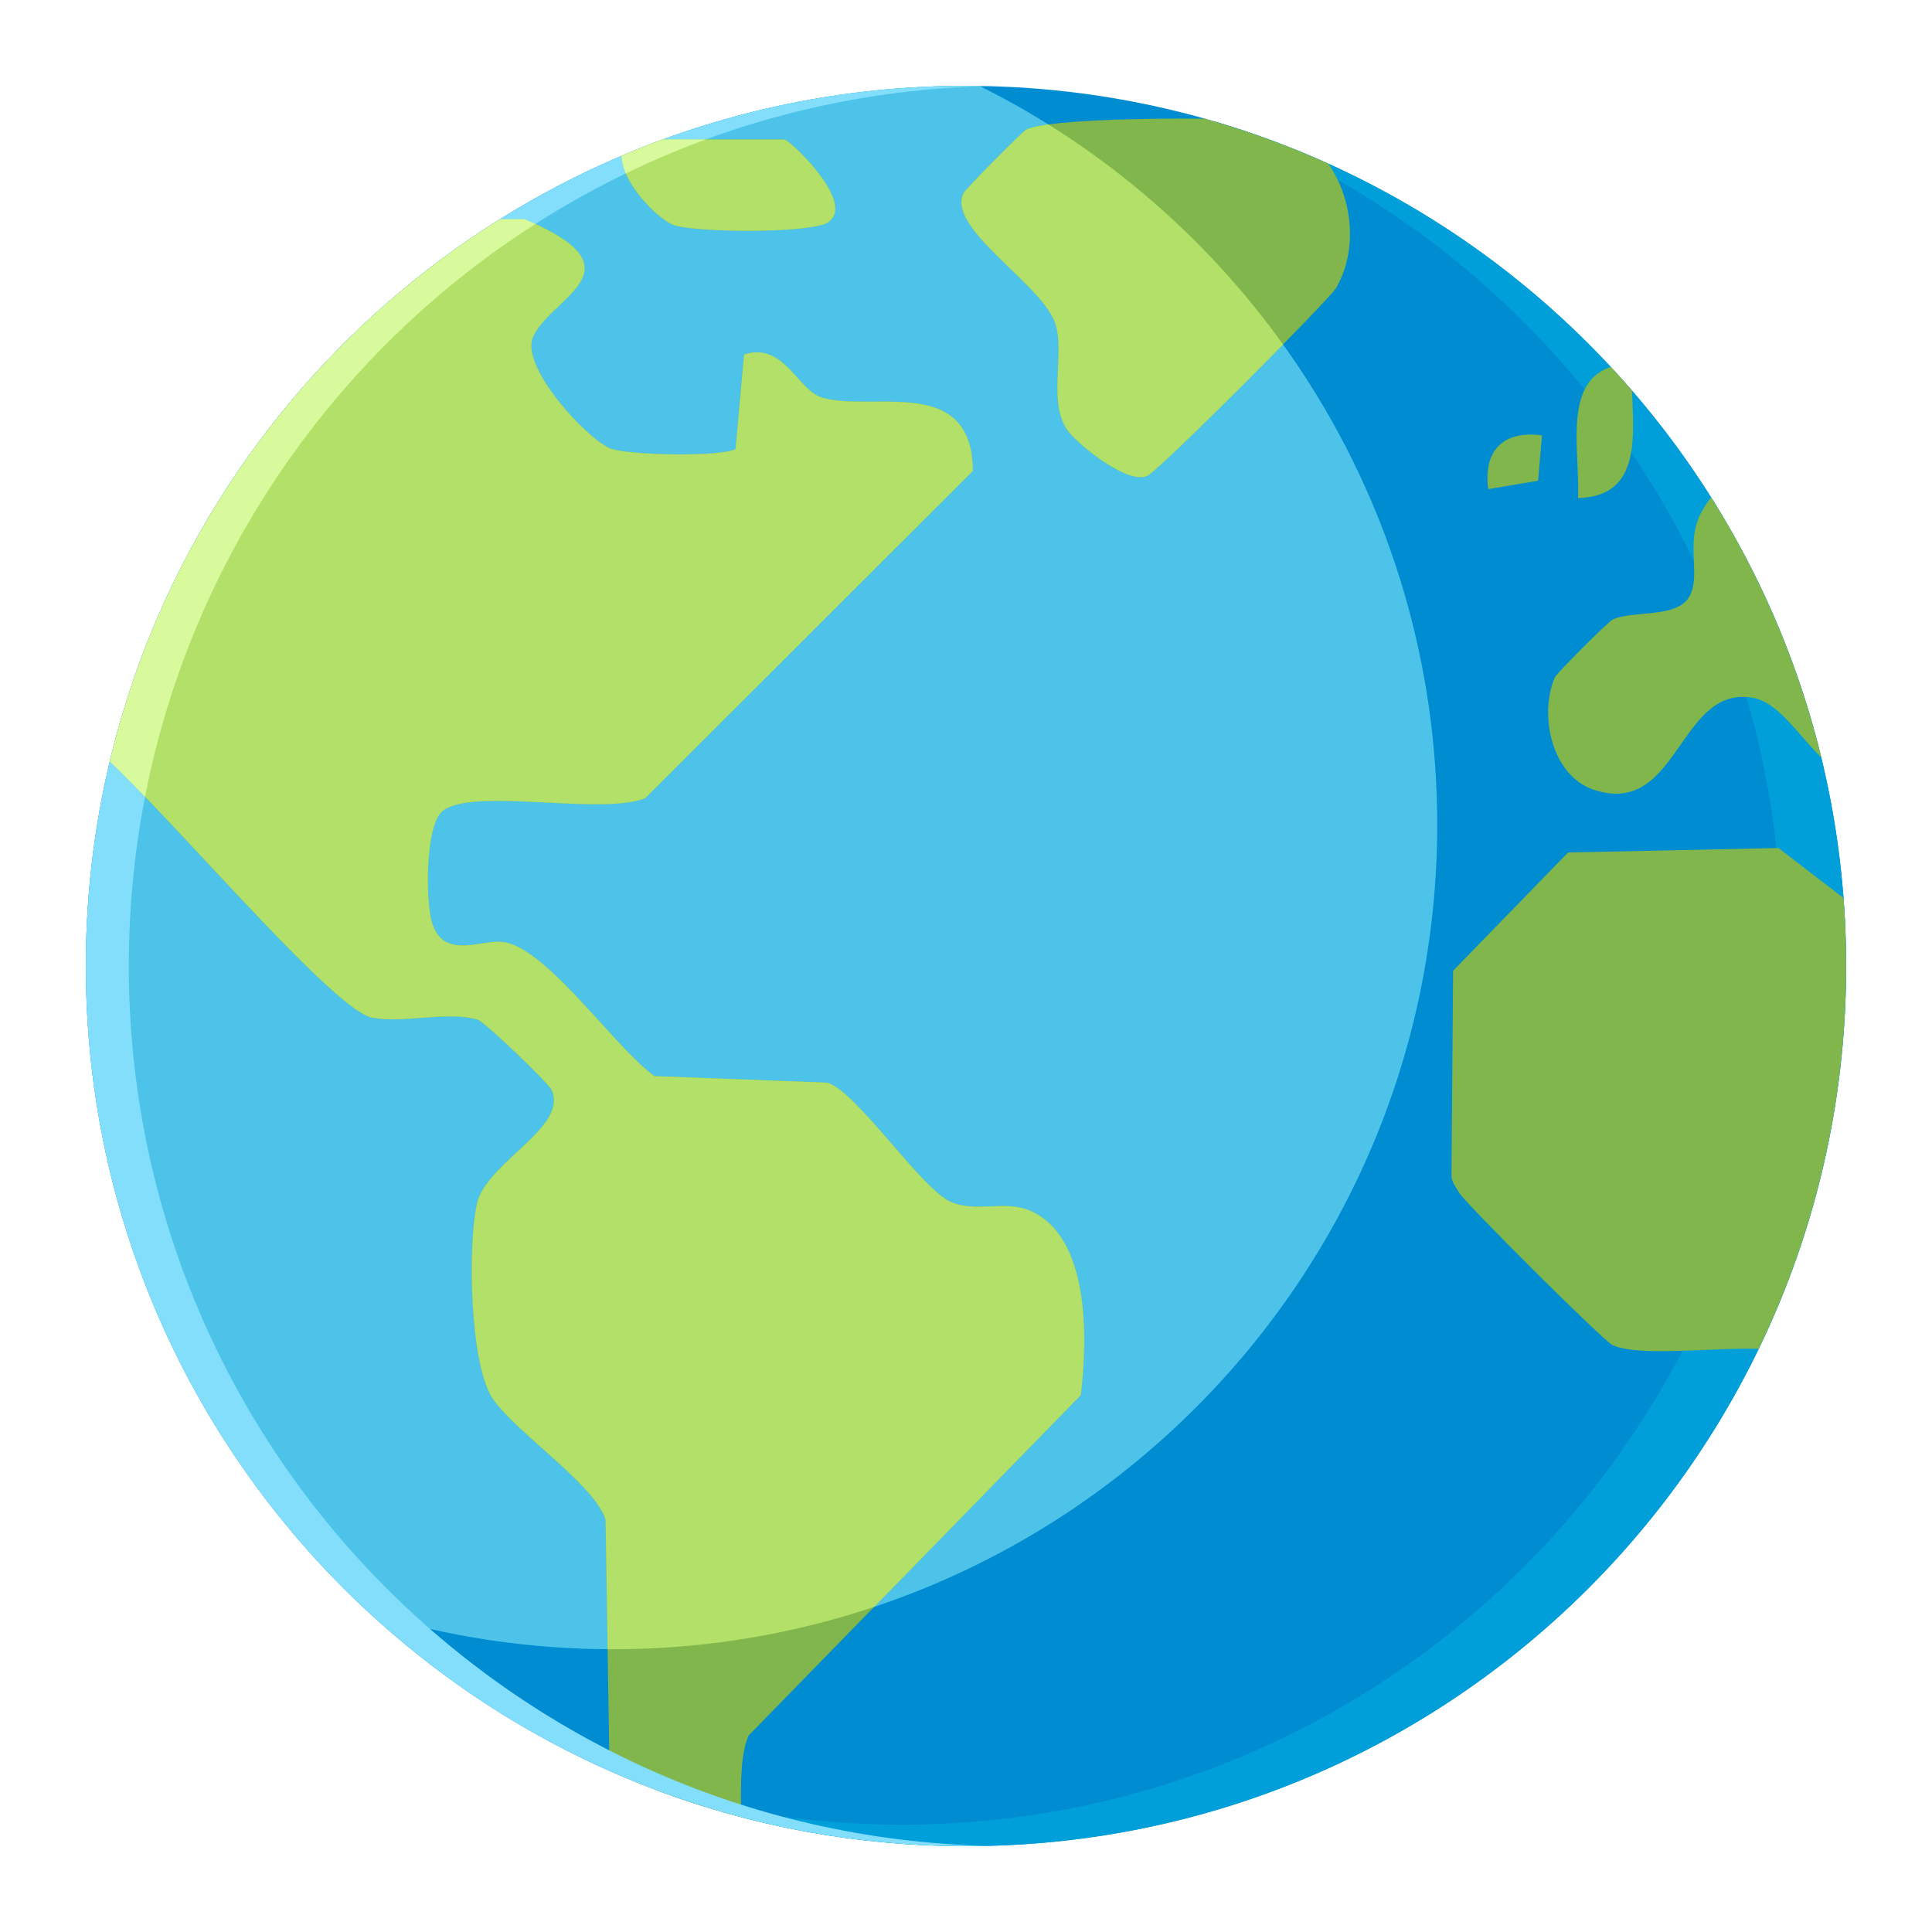
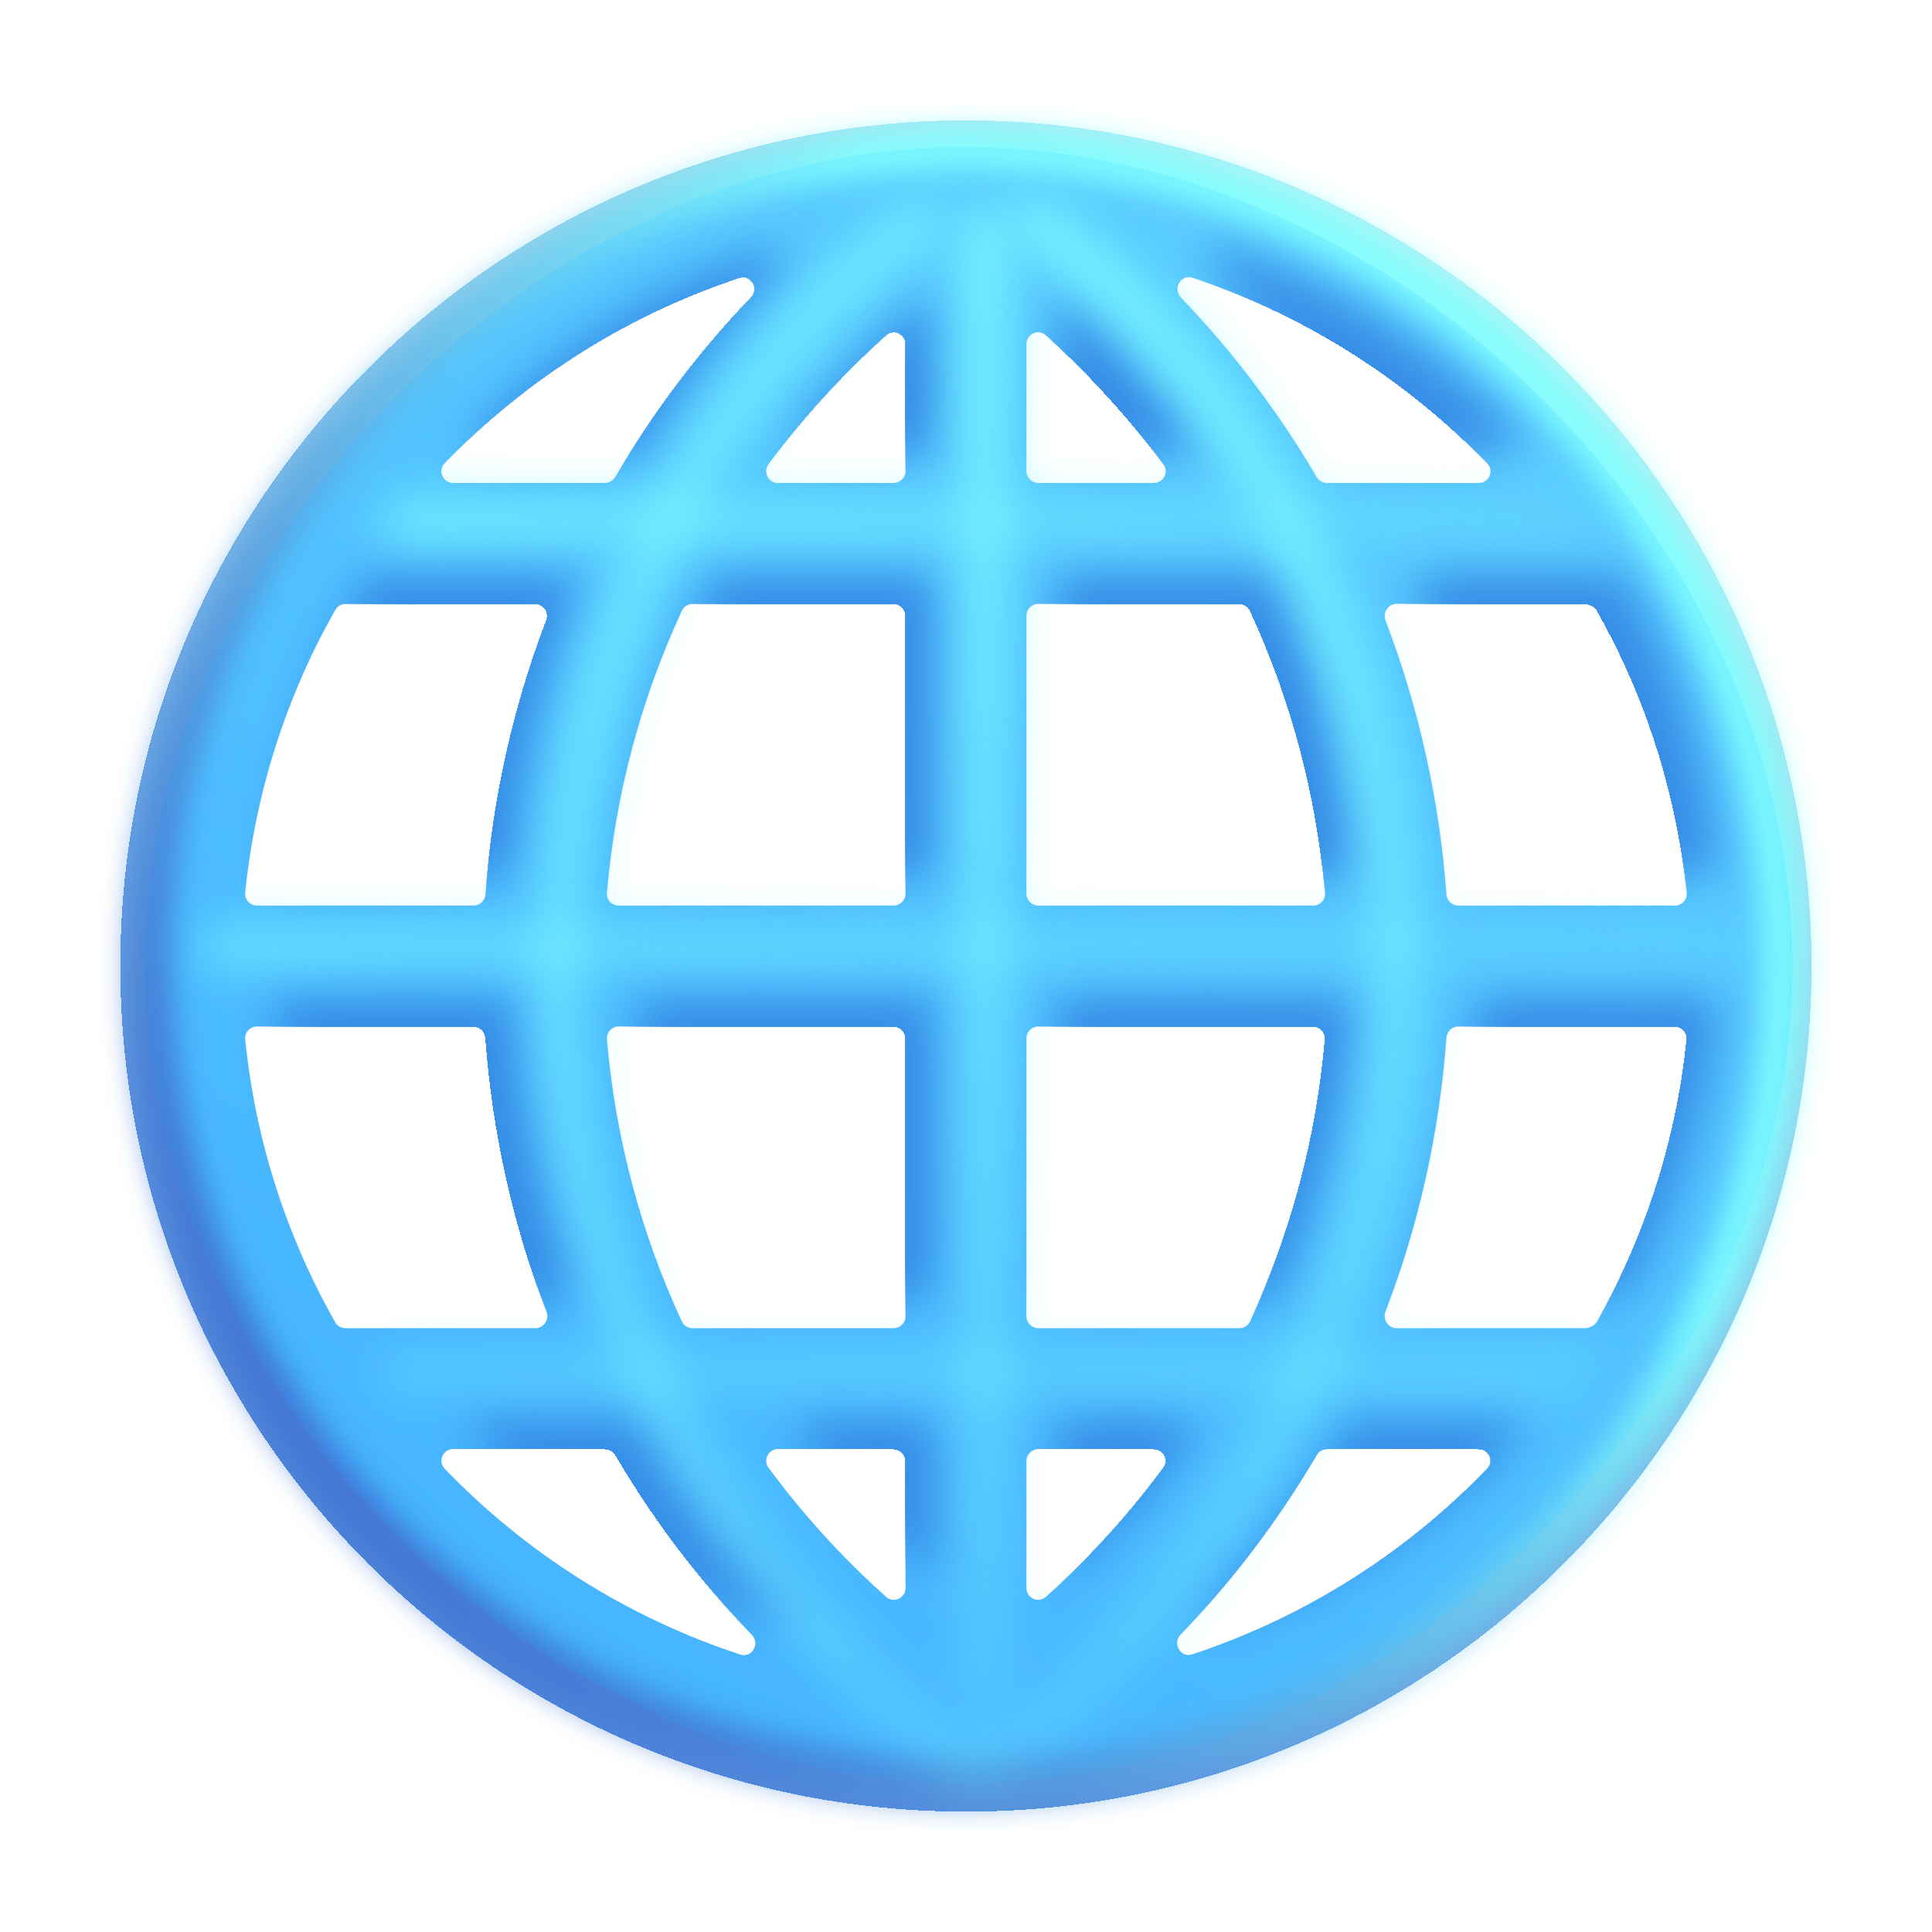
- <svg xmlns="http://www.w3.org/2000/svg" fill="none" height="90" viewBox="0 0 90 90" width="90">
-   <path d="m45 86c22.644 0 41-18.356 41-41s-18.356-41-41-41-41 18.356-41 41 18.356 41 41 41z" fill="#008cd1" />
-   <g clip-rule="evenodd" fill-rule="evenodd">
-     <path d="m28.536 76.829c21.216 0 38.415-17.199 38.415-38.415 0-15.073-8.682-28.119-21.317-34.41-.211-.003-.422-.005-.634-.005-22.644 0-41 18.356-41 41 0 11.91 5.079 22.635 13.188 30.125 3.587 1.107 7.398 1.704 11.348 1.704z" fill="#4dc3ea" />
-     <path d="m42 85c22.644 0 41-18.356 41-41 0-17.552-11.029-32.528-26.535-38.375 17.064 4.96 29.535 20.711 29.535 39.375 0 22.644-18.356 41-41 41-5.092 0-9.967-.928-14.465-2.625 3.638 1.058 7.486 1.625 11.465 1.625z" fill="#009fd9" />
-     <path d="m75.038 17.094c.335.36.663.726.984 1.097.005.115.01.232.016.348.101 2.177.213 4.595-2.53 4.663.025-.487-0-1.035-.026-1.599-.087-1.879-.182-3.937 1.556-4.509zm4.673 6.075c2.323 3.686 4.075 7.768 5.133 12.122-.297-.289-.588-.623-.879-.957-.727-.834-1.456-1.67-2.28-1.823-1.658-.307-2.522.931-3.395 2.18-.965 1.381-1.94 2.777-4.01 2.112-1.997-.641-2.6-3.481-1.853-5.242.091-.208 2.498-2.616 2.717-2.712.361-.157.862-.203 1.38-.251.875-.081 1.796-.165 2.165-.796.269-.46.245-1.035.218-1.663-.031-.743-.066-1.557.38-2.336.135-.235.276-.446.423-.635zm6.168 18.664-3.031-2.329-9.802.208-5.355 5.509-.075 9.513c-.004.269.128.469.262.672.042.063.084.127.122.193.251.432 6.673 6.86 7.132 7.068.803.364 2.584.289 4.324.216.878-.037 1.746-.073 2.471-.052 2.608-5.392 4.071-11.441 4.071-17.832 0-1.065-.041-2.121-.12-3.167zm-51.342 42.819c-.058-1.592-.021-3.015.337-3.806l15.471-15.855c.31-2.568.454-7.33-2.328-8.579-.598-.267-1.237-.241-1.876-.216-.638.025-1.276.051-1.872-.216-.653-.295-1.673-1.472-2.71-2.67-1.143-1.32-2.307-2.664-3.024-2.877l-8.051-.304c-.685-.487-1.56-1.449-2.494-2.476-1.555-1.71-3.273-3.6-4.548-3.77-.294-.039-.646.014-1.012.069-.924.139-1.935.291-2.314-.998-.294-.998-.315-4.532.502-5.178.755-.594 2.796-.492 4.85-.39 1.807.09 3.624.18 4.584-.202l15.269-15.247c-.027-3.251-2.418-3.239-4.636-3.227-.878.004-1.729.009-2.395-.19-.421-.124-.774-.516-1.145-.928-.632-.701-1.319-1.462-2.487-1.075l.002-.02-.005.021.004-.001-.393 4.395c-.539.379-5.114.31-5.867-.032-1.148-.518-4.202-3.838-3.561-5.205.237-.508.721-.97 1.193-1.419 1.273-1.213 2.452-2.336-1.588-4.042l-1.155.001c-8.992 5.624-15.646 14.638-18.174 25.252 1.208 1.153 2.813 2.873 4.474 4.652 3.196 3.425 6.595 7.067 7.744 7.288.68.131 1.482.071 2.287.01.933-.07 1.871-.141 2.63.086.347.107 3.294 2.947 3.443 3.267.452.98-.56 1.921-1.612 2.899-.823.765-1.671 1.554-1.863 2.402-.438 1.933-.342 7.527.747 9.102.455.657 1.356 1.462 2.289 2.295 1.302 1.162 2.664 2.378 2.954 3.321l.189 11.71c1.97.874 4.022 1.597 6.141 2.154zm-5.581-77.395c.01 1.226 1.577 2.845 2.364 3.201.876.395 6.898.438 7.335-.171 1.137-.94-1.885-3.79-2.119-3.79h-5.66c-.648.238-1.288.491-1.919.76zm27.193-1.724c-3.059-.043-7.6.079-8.358.514-.208.123-2.829 2.771-2.915 2.958-.446.963.856 2.221 2.15 3.473.967.935 1.93 1.865 2.158 2.667.168.596.134 1.306.1 2.028-.052 1.087-.105 2.199.53 2.985l.005-.005c.539.667 2.733 2.424 3.625 2.013.566-.256 8.494-8.221 8.803-8.76 1.008-1.757.782-4.117-.365-5.778-1.843-.834-3.758-1.535-5.734-2.092zm15.682 14.748-.181 2.114-2.322.39c-.24-1.783.683-2.744 2.504-2.504z" fill="#81b64c" />
-     <path d="m46.001 4.012c-22.182.531-40.001 18.678-40.001 40.988 0 22.309 17.818 40.457 39.999 40.988-.332.008-.665.012-.999.012-22.644 0-41-18.356-41-41s18.356-41 41-41c.335 0 .668.004 1.001.012z" fill="#83defc" />
-     <path d="m34.66 16.517-.004.001.005-.021zm-.393 4.395.393-4.395c1.168-.387 1.855.374 2.487 1.075.372.412.725.804 1.145.928.666.198 1.517.194 2.395.19 2.218-.011 4.609-.024 4.636 3.227l-15.268 15.247c-.96.382-2.776.292-4.584.202-2.054-.102-4.094-.203-4.85.39-.817.646-.795 4.18-.502 5.178.379 1.289 1.39 1.137 2.314.998.366-.055.718-.108 1.012-.069 1.274.17 2.992 2.059 4.548 3.77.934 1.027 1.809 1.99 2.494 2.476l8.051.304c.717.213 1.881 1.557 3.024 2.877 1.037 1.198 2.057 2.375 2.71 2.67.595.267 1.233.242 1.872.216.639-.025 1.278-.051 1.876.216 2.781 1.249 2.637 6.011 2.328 8.579l-9.627 9.866c-3.828 1.279-7.924 1.972-12.182 1.972-.077 0-.155-0-.232-.001l-.098-6.04c-.289-.943-1.651-2.159-2.954-3.321-.933-.833-1.835-1.638-2.289-2.295-1.089-1.575-1.185-7.17-.747-9.102.192-.848 1.04-1.636 1.863-2.402 1.053-.979 2.065-1.92 1.612-2.899-.149-.32-3.096-3.16-3.443-3.267-.759-.226-1.697-.156-2.63-.086-.805.06-1.607.121-2.287-.01-1.149-.221-4.548-3.863-7.744-7.288-1.66-1.779-3.266-3.5-4.474-4.652 2.528-10.614 9.182-19.627 18.174-25.252l1.155-.001c4.04 1.706 2.861 2.83 1.588 4.042-.472.449-.956.911-1.193 1.419-.641 1.367 2.413 4.687 3.561 5.205.753.342 5.328.411 5.867.032zm-5.31-13.654c.01 1.226 1.578 2.845 2.364 3.201.875.395 6.897.438 7.335-.171 1.137-.94-1.885-3.79-2.119-3.79h-5.66c-.648.238-1.288.491-1.92.76zm20.328 9.915c-.052 1.087-.105 2.199.53 2.985l.005-.005c.539.667 2.733 2.424 3.625 2.013.368-.167 3.85-3.594 6.325-6.119-2.934-4.089-6.651-7.579-10.931-10.249-.504.068-.875.151-1.048.251-.208.123-2.829 2.771-2.915 2.958-.446.963.856 2.221 2.15 3.473.967.935 1.93 1.865 2.158 2.667.168.596.134 1.306.1 2.028z" fill="#b2e068" />
+ <svg xmlns="http://www.w3.org/2000/svg" width="32" height="32" viewBox="0 0 32 32" fill="none">
+   <g filter="url(#filter0_i_18_4808)">
+     <path fill-rule="evenodd" clip-rule="evenodd" d="M2 16C2 23.72 8.28 30 16 30C23.72 30 30 23.72 30 16C30 8.28 23.72 2 16 2C8.28 2 2 8.28 2 16ZM4.258 15C4.141 15 4.049 14.9 4.061 14.784C4.232 13.095 4.753 11.509 5.552 10.1C5.587 10.038 5.653 10 5.724 10H8.864C9.005 10 9.102 10.143 9.052 10.276C8.502 11.714 8.159 13.239 8.043 14.812C8.036 14.918 7.948 15 7.843 15H4.258ZM10.25 15C10.134 15 10.042 14.902 10.052 14.786C10.193 13.149 10.617 11.572 11.292 10.115C11.324 10.044 11.395 10 11.472 10H14.8C14.911 10 15 10.089 15 10.2V14.8C15 14.911 14.911 15 14.8 15H10.25ZM15 17.2C15 17.09 14.911 17 14.8 17H10.25C10.134 17 10.042 17.098 10.052 17.214C10.193 18.851 10.617 20.428 11.292 21.885C11.324 21.956 11.395 22 11.472 22H14.8C14.911 22 15 21.91 15 21.8V17.2ZM15 24.2C15 24.09 14.911 24 14.8 24H12.889C12.727 24 12.633 24.181 12.729 24.311C13.298 25.082 13.95 25.799 14.675 26.448C14.802 26.562 15 26.47 15 26.3V24.2ZM19.555 27.073C19.412 27.222 19.553 27.466 19.749 27.401C21.623 26.784 23.294 25.717 24.634 24.328C24.755 24.203 24.665 24 24.491 24H21.98C21.909 24 21.843 24.038 21.807 24.1C21.178 25.17 20.424 26.168 19.555 27.073ZM22.948 21.724C22.898 21.857 22.994 22 23.136 22L26.246 22C26.335 22 26.418 21.953 26.462 21.875C27.252 20.472 27.769 18.895 27.939 17.216C27.951 17.1 27.858 17 27.742 17H24.157C24.052 17 23.964 17.082 23.957 17.188C23.841 18.761 23.498 20.286 22.948 21.724ZM21.75 17C21.866 17 21.958 17.098 21.948 17.214C21.807 18.851 21.383 20.428 20.708 21.885C20.676 21.956 20.605 22 20.528 22H17.2C17.09 22 17 21.91 17 21.8V17.2C17 17.09 17.09 17 17.2 17H21.75ZM23.957 14.812C23.964 14.918 24.052 15 24.157 15H27.742C27.858 15 27.951 14.9 27.939 14.784C27.769 13.105 27.252 11.528 26.462 10.125C26.418 10.047 26.335 10 26.246 10L23.136 10C22.995 10 22.898 10.143 22.948 10.276C23.498 11.714 23.841 13.239 23.957 14.812ZM20.528 10C20.605 10 20.676 10.044 20.708 10.115C21.383 11.572 21.807 13.149 21.948 14.786C21.958 14.902 21.866 15 21.75 15H17.2C17.09 15 17 14.911 17 14.8V10.2C17 10.089 17.09 10 17.2 10H20.528ZM21.807 7.9C21.843 7.962 21.91 8 21.981 8H24.491C24.665 8 24.755 7.797 24.634 7.672C23.296 6.285 21.627 5.218 19.755 4.601C19.559 4.536 19.418 4.779 19.561 4.929C20.428 5.834 21.18 6.832 21.807 7.9ZM17.325 5.552C17.198 5.438 17 5.53 17 5.7V7.8C17 7.91 17.09 8 17.2 8H19.111C19.273 8 19.367 7.819 19.271 7.689C18.701 6.918 18.05 6.201 17.325 5.552ZM15 5.7C15 5.53 14.802 5.438 14.675 5.552C13.95 6.201 13.299 6.918 12.729 7.689C12.633 7.819 12.727 8 12.889 8H14.8C14.911 8 15 7.91 15 7.8V5.7ZM17.2 24C17.09 24 17 24.09 17 24.2V26.3C17 26.47 17.198 26.562 17.325 26.448C18.05 25.799 18.702 25.082 19.271 24.311C19.367 24.181 19.273 24 19.111 24H17.2ZM5.552 21.9C5.587 21.962 5.653 22 5.724 22H8.866C9.008 22 9.105 21.856 9.054 21.724C8.504 20.285 8.159 18.76 8.044 17.188C8.036 17.082 7.949 17 7.843 17H4.258C4.141 17 4.049 17.1 4.061 17.216C4.232 18.905 4.753 20.491 5.552 21.9ZM12.259 27.404C12.455 27.468 12.595 27.225 12.453 27.076C11.582 26.169 10.827 25.17 10.198 24.1C10.162 24.038 10.096 24 10.024 24H7.508C7.336 24 7.246 24.203 7.366 24.328C8.707 25.719 10.381 26.787 12.259 27.404ZM10.019 8C10.091 8 10.156 7.962 10.193 7.9C10.82 6.832 11.572 5.834 12.439 4.929C12.582 4.779 12.441 4.536 12.245 4.601C10.373 5.218 8.704 6.285 7.366 7.672C7.246 7.797 7.336 8 7.508 8H10.019Z" fill="url(#paint0_linear_18_4808)" />
  </g>
-   <path d="m24.443 10.213c.175.074.341.148.497.22-9.275 5.931-16.003 15.494-18.183 26.682-.394-.409-.772-.79-1.123-1.138-.053-.053-.106-.104-.158-.155-.124-.122-.242-.242-.359-.353 2.528-10.616 9.182-19.63 18.176-25.254l1.148-.001zm8.433-3.715c-1.271.466-2.513.993-3.721 1.578-.12-.28-.195-.558-.197-.818.4-.17.803-.332 1.209-.489.236-.091.471-.183.709-.271z" fill="#d8fa9d" />
+   <path fill-rule="evenodd" clip-rule="evenodd" d="M16 30C8.28 30 2 23.72 2 16C2 8.28 8.28 2 16 2C23.72 2 30 8.28 30 16C30 23.72 23.72 30 16 30ZM16 29.531C23.076 29.531 29.688 23.076 29.688 16C29.688 8.924 23.076 2.437 16 2.437C8.924 2.437 2.406 8.924 2.406 16C2.406 23.076 8.924 29.531 16 29.531Z" fill="url(#paint1_linear_18_4808)" />
+   <g filter="url(#filter1_f_18_4808)">
+     <path fill-rule="evenodd" clip-rule="evenodd" d="M16 29.828C8.375 29.828 2.172 23.625 2.172 16C2.172 8.375 8.375 2.172 16 2.172C23.625 2.172 29.828 8.375 29.828 16C29.828 23.625 23.625 29.828 16 29.828ZM16 29.203C23.292 29.203 29.203 23.292 29.203 16C29.203 8.708 23.292 2.797 16 2.797C8.708 2.797 2.797 8.708 2.797 16C2.797 23.292 8.708 29.203 16 29.203Z" fill="url(#paint2_radial_18_4808)" />
+   </g>
+   <g filter="url(#filter2_f_18_4808)">
+     <path d="M16.312 3.812L16.312 28.188" stroke="url(#paint3_linear_18_4808)" stroke-width="0.75" stroke-linecap="round" />
+   </g>
+   <g filter="url(#filter3_f_18_4808)">
+     <path d="M17.125 3.688C19.125 5 23.125 9.325 23.125 16.125C23.125 22.925 18.625 27.667 16.375 29.188" stroke="url(#paint4_linear_18_4808)" stroke-width="0.75" stroke-linecap="round" />
+   </g>
+   <g filter="url(#filter4_f_18_4808)">
+     <path d="M15.25 3.688C13.25 5 9.25 9.325 9.25 16.125C9.25 22.925 13.75 27.667 16 29.188" stroke="url(#paint5_linear_18_4808)" stroke-width="0.75" stroke-linecap="round" />
+   </g>
+   <g filter="url(#filter5_f_18_4808)">
+     <path d="M6.688 8.625H26" stroke="url(#paint6_linear_18_4808)" stroke-width="0.75" stroke-linecap="round" />
+   </g>
+   <g filter="url(#filter6_f_18_4808)">
+     <path d="M6.625 22.75H26" stroke="url(#paint7_linear_18_4808)" stroke-opacity="0.75" stroke-width="0.75" stroke-linecap="round" />
+   </g>
+   <g filter="url(#filter7_f_18_4808)">
+     <path d="M3.688 15.688H29" stroke="url(#paint8_linear_18_4808)" stroke-opacity="0.75" stroke-width="0.75" stroke-linecap="round" />
+   </g>
+   <defs>
+     <filter id="filter0_i_18_4808" x="2" y="1.5" width="28.5" height="28.5" filterUnits="userSpaceOnUse" color-interpolation-filters="sRGB">
+       <feFlood flood-opacity="0" result="BackgroundImageFix" />
+       <feBlend mode="normal" in="SourceGraphic" in2="BackgroundImageFix" result="shape" />
+       <feColorMatrix in="SourceAlpha" type="matrix" values="0 0 0 0 0 0 0 0 0 0 0 0 0 0 0 0 0 0 127 0" result="hardAlpha" />
+       <feOffset dx="0.5" dy="-0.5" />
+       <feGaussianBlur stdDeviation="0.375" />
+       <feComposite in2="hardAlpha" operator="arithmetic" k2="-1" k3="1" />
+       <feColorMatrix type="matrix" values="0 0 0 0 0.212 0 0 0 0 0.549 0 0 0 0 0.902 0 0 0 1 0" />
+       <feBlend mode="normal" in2="shape" result="effect1_innerShadow_18_4808" />
+     </filter>
+     <filter id="filter1_f_18_4808" x="1.672" y="1.672" width="28.656" height="28.656" filterUnits="userSpaceOnUse" color-interpolation-filters="sRGB">
+       <feFlood flood-opacity="0" result="BackgroundImageFix" />
+       <feBlend mode="normal" in="SourceGraphic" in2="BackgroundImageFix" result="shape" />
+       <feGaussianBlur stdDeviation="0.25" result="effect1_foregroundBlur_18_4808" />
+     </filter>
+     <filter id="filter2_f_18_4808" x="15.188" y="2.688" width="2.25" height="26.625" filterUnits="userSpaceOnUse" color-interpolation-filters="sRGB">
+       <feFlood flood-opacity="0" result="BackgroundImageFix" />
+       <feBlend mode="normal" in="SourceGraphic" in2="BackgroundImageFix" result="shape" />
+       <feGaussianBlur stdDeviation="0.375" result="effect1_foregroundBlur_18_4808" />
+     </filter>
+     <filter id="filter3_f_18_4808" x="15.25" y="2.562" width="9" height="27.75" filterUnits="userSpaceOnUse" color-interpolation-filters="sRGB">
+       <feFlood flood-opacity="0" result="BackgroundImageFix" />
+       <feBlend mode="normal" in="SourceGraphic" in2="BackgroundImageFix" result="shape" />
+       <feGaussianBlur stdDeviation="0.375" result="effect1_foregroundBlur_18_4808" />
+     </filter>
+     <filter id="filter4_f_18_4808" x="8.125" y="2.562" width="9" height="27.75" filterUnits="userSpaceOnUse" color-interpolation-filters="sRGB">
+       <feFlood flood-opacity="0" result="BackgroundImageFix" />
+       <feBlend mode="normal" in="SourceGraphic" in2="BackgroundImageFix" result="shape" />
+       <feGaussianBlur stdDeviation="0.375" result="effect1_foregroundBlur_18_4808" />
+     </filter>
+     <filter id="filter5_f_18_4808" x="5.562" y="7.5" width="21.562" height="2.25" filterUnits="userSpaceOnUse" color-interpolation-filters="sRGB">
+       <feFlood flood-opacity="0" result="BackgroundImageFix" />
+       <feBlend mode="normal" in="SourceGraphic" in2="BackgroundImageFix" result="shape" />
+       <feGaussianBlur stdDeviation="0.375" result="effect1_foregroundBlur_18_4808" />
+     </filter>
+     <filter id="filter6_f_18_4808" x="5.5" y="21.625" width="21.625" height="2.25" filterUnits="userSpaceOnUse" color-interpolation-filters="sRGB">
+       <feFlood flood-opacity="0" result="BackgroundImageFix" />
+       <feBlend mode="normal" in="SourceGraphic" in2="BackgroundImageFix" result="shape" />
+       <feGaussianBlur stdDeviation="0.375" result="effect1_foregroundBlur_18_4808" />
+     </filter>
+     <filter id="filter7_f_18_4808" x="2.562" y="14.562" width="27.562" height="2.25" filterUnits="userSpaceOnUse" color-interpolation-filters="sRGB">
+       <feFlood flood-opacity="0" result="BackgroundImageFix" />
+       <feBlend mode="normal" in="SourceGraphic" in2="BackgroundImageFix" result="shape" />
+       <feGaussianBlur stdDeviation="0.375" result="effect1_foregroundBlur_18_4808" />
+     </filter>
+     <linearGradient id="paint0_linear_18_4808" x1="25.5" y1="3.687" x2="9.688" y2="30" gradientUnits="userSpaceOnUse">
+       <stop stop-color="#5CCFFF" />
+       <stop offset="1" stop-color="#44B3FF" />
+     </linearGradient>
+     <linearGradient id="paint1_linear_18_4808" x1="25.062" y1="4.437" x2="5.375" y2="32.625" gradientUnits="userSpaceOnUse">
+       <stop stop-color="#B5F5F5" />
+       <stop offset="1" stop-color="#3A6DD3" />
+     </linearGradient>
+     <radialGradient id="paint2_radial_18_4808" cx="0" cy="0" r="1" gradientUnits="userSpaceOnUse" gradientTransform="translate(26.1875 8.4375) rotate(128.166) scale(27.207 27.207)">
+       <stop offset="0.489" stop-color="#7FFFFF" />
+       <stop offset="1" stop-color="#3C68D0" />
+     </radialGradient>
+     <linearGradient id="paint3_linear_18_4808" x1="16.812" y1="3.812" x2="16.812" y2="35.125" gradientUnits="userSpaceOnUse">
+       <stop stop-color="#76F6FF" />
+       <stop offset="1" stop-color="#76F6FF" stop-opacity="0" />
+     </linearGradient>
+     <linearGradient id="paint4_linear_18_4808" x1="19.75" y1="3.688" x2="19.75" y2="36.445" gradientUnits="userSpaceOnUse">
+       <stop stop-color="#76F6FF" />
+       <stop offset="1" stop-color="#76F6FF" stop-opacity="0" />
+     </linearGradient>
+     <linearGradient id="paint5_linear_18_4808" x1="-1.188" y1="9.062" x2="26" y2="30.625" gradientUnits="userSpaceOnUse">
+       <stop stop-color="#76F6FF" />
+       <stop offset="1" stop-color="#76F6FF" stop-opacity="0" />
+     </linearGradient>
+     <linearGradient id="paint6_linear_18_4808" x1="1.438" y1="9.91" x2="30.312" y2="9.909" gradientUnits="userSpaceOnUse">
+       <stop stop-color="#76F6FF" />
+       <stop offset="1" stop-color="#76F6FF" stop-opacity="0" />
+     </linearGradient>
+     <linearGradient id="paint7_linear_18_4808" x1="19.25" y1="13.75" x2="19.25" y2="28.375" gradientUnits="userSpaceOnUse">
+       <stop stop-color="#76F6FF" />
+       <stop offset="1" stop-color="#76F6FF" stop-opacity="0" />
+     </linearGradient>
+     <linearGradient id="paint8_linear_18_4808" x1="-3.194" y1="16.972" x2="34.652" y2="16.971" gradientUnits="userSpaceOnUse">
+       <stop stop-color="#76F6FF" />
+       <stop offset="1" stop-color="#76F6FF" stop-opacity="0" />
+     </linearGradient>
+   </defs>
</svg>
